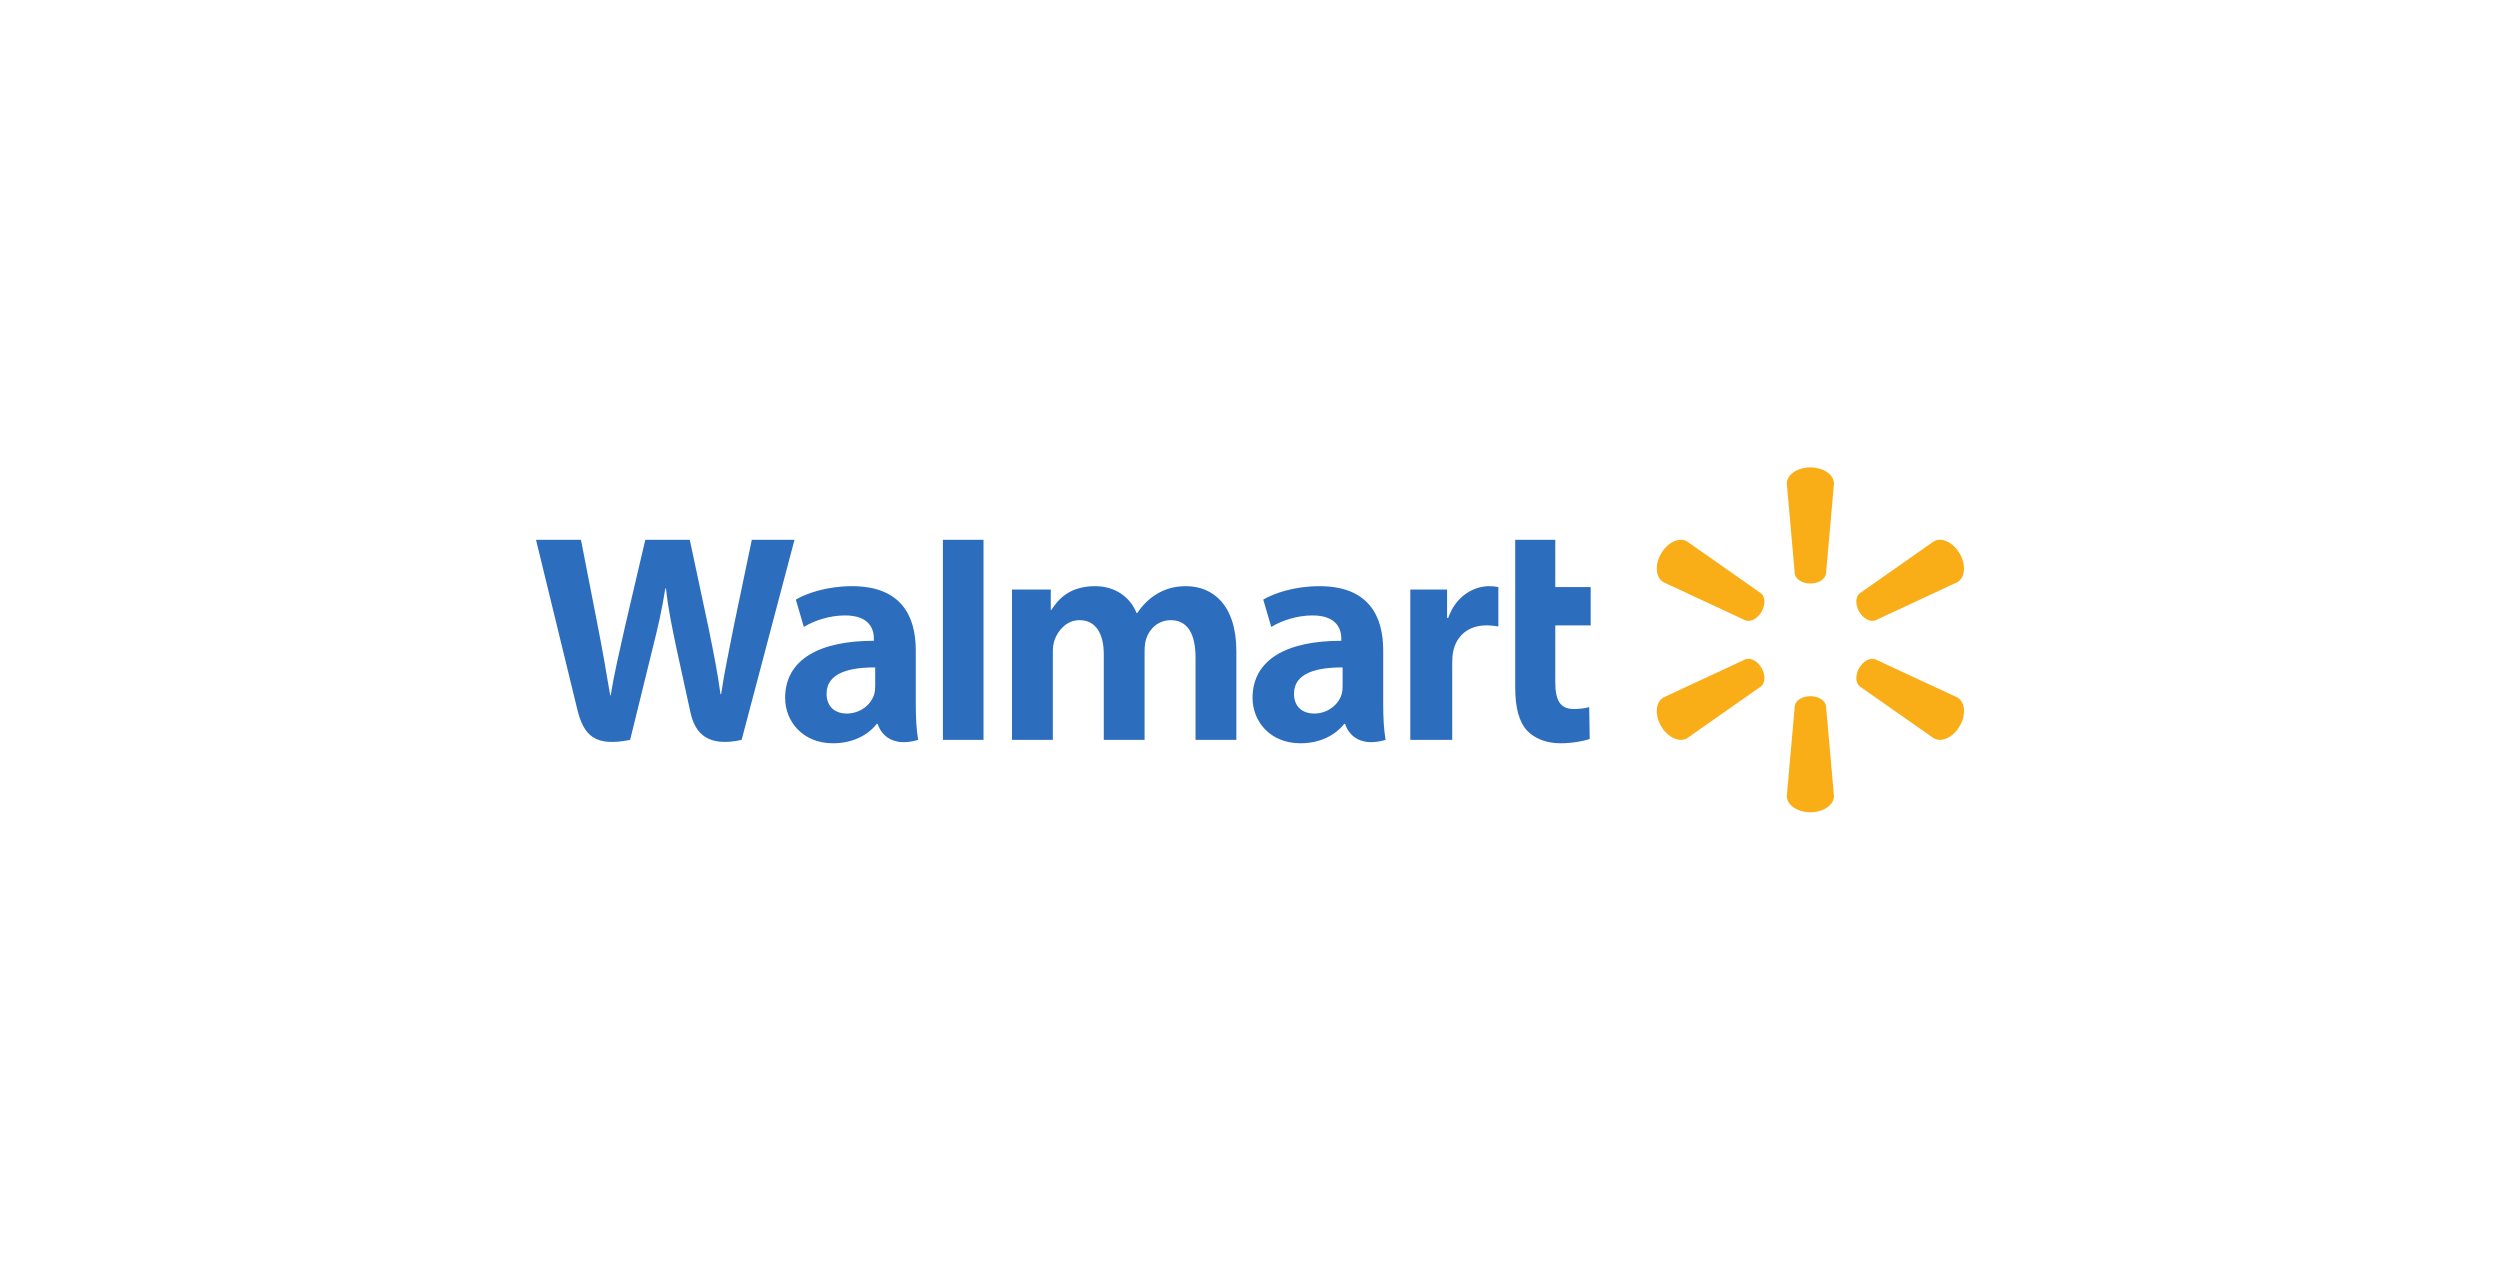
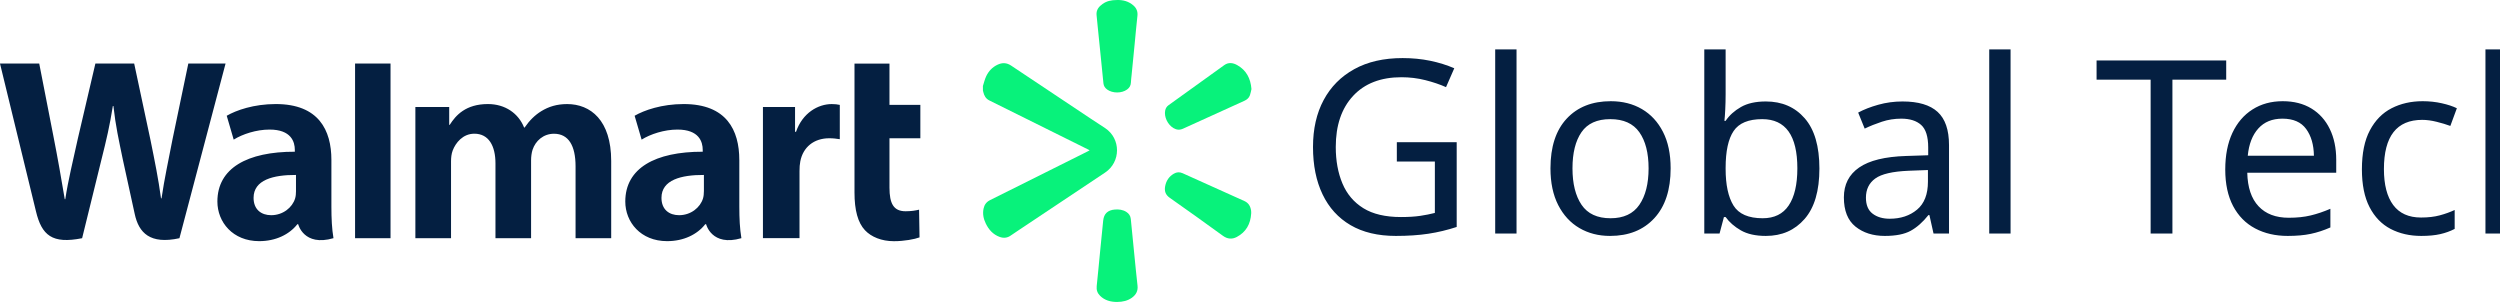
- <svg xmlns="http://www.w3.org/2000/svg" version="1.1" id="svg10" xml:space="preserve" width="840" height="429.973" viewBox="0 0 840 429.973">
-   <defs id="defs14" />
-   <g id="g18" transform="matrix(1.333333,0,0,-1.333333,0,429.9733)">
-     <g id="g20" transform="scale(0.1)">
-       <path d="m 2647.93,1739.1 v -51.48 h 1.52 c 17.46,27.56 46.26,60.03 110.34,60.03 49.86,0 88.13,-26.93 104.4,-67.76 h 1.52 c 14.02,20.57 30.07,36.19 47.99,47.19 21.31,13.08 44.89,20.57 74.76,20.57 67.45,0 127.19,-46.59 127.19,-164.26 v -223.12 h -102.91 c 0,47.54 0,207.57 0,207.57 0,59.64 -20.21,94.14 -62.32,94.14 -30.88,0 -53.32,-20.71 -61.77,-46.15 -2.93,-8.79 -4.29,-20.77 -4.29,-30.71 v -224.85 h -102.84 v 215.9 c 0,50.69 -19.44,85.81 -60.97,85.81 -33.23,0 -54.04,-26.17 -62.57,-48.54 -3.63,-9.58 -4.83,-20.59 -4.83,-31.01 v -222.16 h -102.94 v 378.83 z m 998.72,0 v -71.45 h 2.86 c 18.83,54.55 63.68,80 103.11,80 9.88,0 15.32,-0.74 23.27,-2.34 v -99.19 c -9.48,1.37 -18.24,2.7 -30.49,2.7 -44.61,0 -75.68,-25.98 -83.51,-66.61 -1.65,-8.37 -2.28,-17.49 -2.28,-27.96 v -193.98 h -105.65 v 378.83 z m 272.66,125.46 v -119.25 h 89.18 v -96.49 h -89.18 V 1506.5 c 0,-46.06 11.7,-68.4 46.57,-68.4 16.44,0 28.46,2.06 38.91,4.63 l 1.31,-80.02 c -14.04,-5.24 -43.82,-10.98 -74.1,-10.98 -35.61,0 -65.33,12.43 -83.38,31.63 -20.64,21.95 -30.3,57.89 -30.3,109.17 0,0 0,323.64 0,372.03 z M 2478.48,1360.27 h -102.39 v 504.29 h 102.39 z m -273,135.33 c 0,-6.99 -0.61,-14.2 -2.54,-20.51 -7.93,-26.25 -35.12,-48.43 -69.11,-48.43 -28.34,0 -50.85,16.09 -50.85,50.11 0,52.04 57.29,66.43 122.5,66.08 z m 102.29,90.67 c 0,85.87 -36.66,161.38 -160.56,161.38 -63.64,0 -114.16,-17.87 -141.69,-33.79 l 20.15,-68.99 c 25.2,15.88 65.33,29.04 103.32,29.04 62.9,0.16 73.2,-35.58 73.2,-58.49 v -5.43 c -137.08,0.21 -223.66,-47.22 -223.66,-143.9 0,-59.04 44.08,-114.36 120.72,-114.36 47.18,0 86.63,18.82 110.28,48.97 h 2.32 c 0,0 15.65,-65.47 101.92,-40.43 -4.53,27.25 -6,56.29 -6,91.29 z M 1464,1864.56 c 10.56,-53.41 40.65,-208.34 40.65,-208.34 12.61,-63.71 24.26,-130.5 33,-183.32 h 1.54 c 8.53,56.09 21.96,109.23 36.31,175.06 l 50.66,216.6 h 112.05 l 47.36,-222.2 c 12.44,-61.83 22.33,-109.44 30.1,-166.94 h 1.53 c 8.56,58.06 19.64,107.65 31.87,171.11 l 45.49,218.03 h 107.55 l -133.22,-504.29 c -84.87,-18.61 -117.38,15.55 -129.07,69.78 -11.66,54.24 -34.41,157.5 -34.41,157.5 -11.66,56.53 -20.78,96.42 -27.18,154.46 h -1.6 c -9.11,-57.47 -18.62,-97.75 -32.79,-154.25 l -55.91,-227.49 c -86.65,-17.26 -116.7,8.32 -133.37,77.83 -14.3,59.56 -103.83,426.46 -103.83,426.46 z M 3383.37,1495.6 c 0,-6.99 -0.62,-14.2 -2.54,-20.51 -7.93,-26.25 -35.12,-48.43 -69.11,-48.43 -28.34,0 -50.86,16.09 -50.86,50.11 0,52.04 57.29,66.43 122.51,66.08 z m 102.31,90.67 c 0,85.87 -36.67,161.38 -160.58,161.38 -63.64,0 -114.13,-17.87 -141.7,-33.79 l 20.18,-68.99 c 25.18,15.88 65.33,29.04 103.31,29.04 62.87,0.16 73.17,-35.58 73.17,-58.49 v -5.43 c -137.05,0.21 -223.64,-47.22 -223.64,-143.9 0,-59.04 44.1,-114.36 120.78,-114.36 47.14,0 86.61,18.82 110.2,48.97 h 2.35 c 0,0 15.65,-65.47 101.93,-40.43 -4.54,27.25 -6,56.29 -6,91.29 v 134.71" style="fill:#2d6dbe;fill-opacity:1;fill-rule:nonzero;stroke:none" id="path22" />
-       <path d="m 4439.25,1541.42 c 10.15,-17.63 9.38,-37.37 -1.37,-46.26 l -186.87,-130.97 c -19.41,-11.21 -48.57,2.37 -65.1,30.95 -16.59,28.66 -13.64,60.68 5.76,71.95 l 206.89,96.23 c 12.95,4.88 30.52,-4.26 40.69,-21.9 z m 245.85,0 c 10.19,17.64 27.7,26.78 40.65,21.9 l 206.94,-96.23 c 19.48,-11.27 22.28,-43.29 5.81,-71.95 -16.62,-28.58 -45.79,-42.16 -65.17,-30.95 l -186.88,130.97 c -10.69,8.89 -11.52,28.66 -1.35,46.26 z m -122.97,-71.02 c 20.35,0 37.08,-10.51 39.34,-24.2 l 20.12,-227.34 c 0,-22.51 -26.32,-40.93 -59.44,-40.93 -33.06,0 -59.35,18.42 -59.35,40.93 l 20.08,227.34 c 2.23,13.69 18.97,24.2 39.25,24.2 z m 124.32,259.16 186.88,131.06 c 19.38,11.24 48.55,-2.29 65.17,-30.96 16.47,-28.64 13.67,-60.63 -5.81,-71.86 l -206.94,-96.34 c -12.95,-4.82 -30.48,4.33 -40.65,21.95 -10.17,17.61 -9.34,37.36 1.35,46.15 z m -287.89,-68.1 -206.89,96.34 c -19.4,11.23 -22.35,43.22 -5.76,71.86 16.53,28.67 45.69,42.2 65.1,30.96 l 186.87,-131.06 c 10.75,-8.79 11.53,-28.52 1.36,-46.15 -10.15,-17.61 -27.73,-26.77 -40.68,-21.95 z m 124.32,117.18 -20.08,227.34 c 0,22.48 26.29,40.94 59.35,40.94 33.12,0 59.44,-18.46 59.44,-40.94 l -20.12,-227.34 c -2.26,-13.7 -18.99,-24.27 -39.34,-24.27 -20.28,0 -37.02,10.57 -39.25,24.27" style="fill:#f9ad17;fill-opacity:1;fill-rule:nonzero;stroke:none" id="path24" />
+ <svg xmlns="http://www.w3.org/2000/svg" version="1.1" id="Layer_1" x="0px" y="0px" viewBox="0 0 1036.29 125.17" style="enable-background:new 0 0 1036.29 125.17;" xml:space="preserve">
+   <style type="text/css">
+ 	.st0{fill:#041F41;}
+ 	.st1{fill:#08F27B;}
+ 	.st2{font-family:'Bogle-Regular';}
+ 	.st3{font-size:100.435px;}
+ </style>
+   <g>
+     <path class="st0" d="M306.45,66.29c0-12.32-5.26-23.16-23.05-23.16c-9.13,0-16.38,2.57-20.34,4.85l2.9,9.9   c3.61-2.28,9.38-4.17,14.83-4.17c9.02-0.02,10.5,5.11,10.5,8.4v0.78c-19.67-0.03-32.1,6.78-32.1,20.66   c0,8.47,6.33,16.41,17.34,16.41c6.77,0,12.43-2.7,15.82-7.03h0.34c0,0,2.25,9.4,14.63,5.8c-0.65-3.91-0.86-8.08-0.86-13.1V66.29z    M291.77,79.31c0,1-0.09,2.04-0.36,2.94c-1.14,3.77-5.04,6.95-9.92,6.95c-4.07,0-7.3-2.31-7.3-7.19c0-7.47,8.22-9.54,17.59-9.49   V79.31z M16.26,26.35c1.52,7.67,5.84,29.9,5.84,29.9c1.81,9.15,3.48,18.73,4.74,26.31h0.22c1.23-8.05,3.15-15.68,5.21-25.13   l7.27-31.09h16.08l6.8,31.9c1.79,8.87,3.2,15.71,4.32,23.96h0.22c1.23-8.33,2.82-15.45,4.57-24.56l6.53-31.3H93.5L74.38,98.74   c-12.18,2.67-16.85-2.23-18.53-10.02c-1.67-7.79-4.94-22.61-4.94-22.61c-1.67-8.11-2.98-13.84-3.9-22.17h-0.23   c-1.31,8.25-2.67,14.03-4.71,22.14l-8.03,32.66c-12.44,2.48-16.75-1.2-19.14-11.17C12.85,79.02,0,26.35,0,26.35H16.26z    M137.37,66.29c0-12.32-5.26-23.16-23.05-23.16c-9.14,0-16.39,2.57-20.34,4.85l2.89,9.9c3.62-2.28,9.38-4.17,14.83-4.17   c9.03-0.02,10.51,5.11,10.51,8.4v0.78c-19.68-0.03-32.1,6.78-32.1,20.66c0,8.47,6.33,16.41,17.33,16.41   c6.77,0,12.44-2.7,15.83-7.03h0.33c0,0,2.25,9.4,14.63,5.8c-0.65-3.91-0.86-8.08-0.86-13.1V66.29z M122.69,79.31   c0,1-0.09,2.04-0.36,2.94c-1.14,3.77-5.04,6.95-9.92,6.95c-4.07,0-7.3-2.31-7.3-7.19c0-7.47,8.22-9.54,17.58-9.49V79.31z    M161.88,98.74h-14.7V26.35h14.7V98.74z M368.7,26.35v17.12h12.8v13.85h-12.8v20.43c0,6.61,1.68,9.82,6.69,9.82   c2.36,0,4.08-0.29,5.58-0.66l0.19,11.49c-2.02,0.75-6.29,1.58-10.64,1.58c-5.11,0-9.38-1.78-11.97-4.54   c-2.96-3.15-4.35-8.31-4.35-15.67c0,0,0-46.46,0-53.4H368.7z M329.56,44.36v10.26h0.41c2.7-7.83,9.14-11.48,14.8-11.48   c1.42,0,2.2,0.11,3.34,0.34V57.7c-1.36-0.2-2.62-0.39-4.38-0.39c-6.4,0-10.86,3.73-11.99,9.56c-0.24,1.2-0.33,2.51-0.33,4.01v27.84   h-15.16V44.36H329.56z M186.2,44.36v7.39h0.22c2.51-3.96,6.64-8.62,15.84-8.62c7.16,0,12.65,3.87,14.99,9.73h0.22   c2.01-2.95,4.32-5.19,6.89-6.77c3.06-1.88,6.44-2.95,10.73-2.95c9.68,0,18.26,6.69,18.26,23.58v32.03h-14.77c0-6.82,0-29.8,0-29.8   c0-8.56-2.9-13.51-8.95-13.51c-4.43,0-7.65,2.97-8.87,6.62c-0.42,1.26-0.62,2.98-0.62,4.41v32.28h-14.76V67.74   c0-7.27-2.79-12.32-8.75-12.32c-4.77,0-7.76,3.76-8.98,6.97c-0.52,1.38-0.69,2.96-0.69,4.45v31.89h-14.78V44.36H186.2z" />
+     <g>
+       <path class="st1" d="M407.43,35.65c0.45-1.36,0.76-2.78,1.37-4.06c0.99-2.09,2.53-3.73,4.66-4.75c1.96-0.94,3.81-0.9,5.7,0.37    c10.93,7.33,21.89,14.6,32.84,21.89c2.03,1.35,4.09,2.65,6.11,4.01c6.57,4.39,6.54,14.04-0.04,18.43    c-12.02,8.01-24.03,16.02-36.04,24.03c-1.01,0.68-2.04,1.33-3.03,2.04c-1.46,1.06-3.03,1.18-4.67,0.58    c-2.72-1-4.48-3.01-5.71-5.54c-0.97-1.98-1.38-4.07-0.9-6.26c0.34-1.56,1.2-2.7,2.66-3.43c12.84-6.39,25.66-12.8,38.49-19.21    c0.91-0.45,1.81-0.92,2.79-1.42c-0.2-0.13-0.33-0.23-0.48-0.3c-13.7-6.8-27.39-13.6-41.09-20.4c-1.46-0.72-2.15-1.98-2.5-3.49    c-0.05-0.21-0.1-0.42-0.15-0.63C407.43,36.89,407.43,36.27,407.43,35.65z" />
+       <path class="st1" d="M518.75,36.92c-0.17,0.69-0.31,1.65-0.63,2.55c-0.39,1.08-1.2,1.82-2.27,2.3    c-8.49,3.84-16.97,7.69-25.44,11.56c-1.41,0.65-2.69,0.53-3.98-0.23c-2.42-1.44-3.95-4.66-3.45-7.26    c0.18-0.93,0.62-1.67,1.41-2.24c7.7-5.53,15.39-11.09,23.09-16.61c1.77-1.27,3.66-0.97,5.4,0.02    C516.59,29.12,518.39,32.44,518.75,36.92z" />
+       <path class="st1" d="M518.63,88.56c-0.27,4.28-2.11,7.63-5.97,9.67c-1.94,1.02-3.84,0.89-5.73-0.48    c-7.31-5.31-14.66-10.57-22.06-15.77c-1.77-1.24-2.27-2.79-1.9-4.76c0.42-2.28,1.6-4.06,3.62-5.23c1.15-0.67,2.35-0.77,3.62-0.19    c8.53,3.86,17.06,7.7,25.6,11.53c1.77,0.79,2.55,2.23,2.8,4.05C518.67,87.76,518.63,88.16,518.63,88.56z" />
+       <path class="st1" d="M462.99,125.17c-2.63-0.02-5.05-0.65-6.98-2.55c-1.12-1.1-1.58-2.42-1.41-4.03c0.51-4.73,0.93-9.48,1.4-14.21    c0.42-4.32,0.82-8.64,1.29-12.96c0.31-2.86,1.9-4.31,4.8-4.56c1.69-0.14,3.32,0.05,4.79,0.98c1.06,0.68,1.72,1.6,1.85,2.91    c0.48,5.05,0.99,10.09,1.5,15.14c0.42,4.16,0.81,8.33,1.29,12.49c0.26,2.22-0.63,3.82-2.36,5.06    C467.48,124.62,465.5,125.16,462.99,125.17z" />
+       <path class="st1" d="M462.95,0.01c2.59-0.09,4.89,0.55,6.83,2.22c1.32,1.14,1.91,2.56,1.7,4.37c-0.44,3.85-0.76,7.71-1.14,11.57    c-0.42,4.3-0.85,8.59-1.27,12.89c-0.11,1.08-0.25,2.16-0.3,3.24c-0.06,1.21-0.62,2.1-1.56,2.79c-2.22,1.65-6.04,1.65-8.27,0.02    c-0.88-0.64-1.44-1.46-1.55-2.58c-0.36-3.75-0.75-7.49-1.13-11.23c-0.43-4.21-0.85-8.41-1.28-12.62c-0.15-1.5-0.32-2.99-0.44-4.49    c-0.17-2.05,0.92-3.44,2.48-4.54C458.66,0.49,460.53,0.01,462.95,0.01z" />
    </g>
+     <text transform="matrix(1 0 0 1 538.1344 96.7939)" class="st0 st2 st3">Global Tech</text>
  </g>
</svg>
